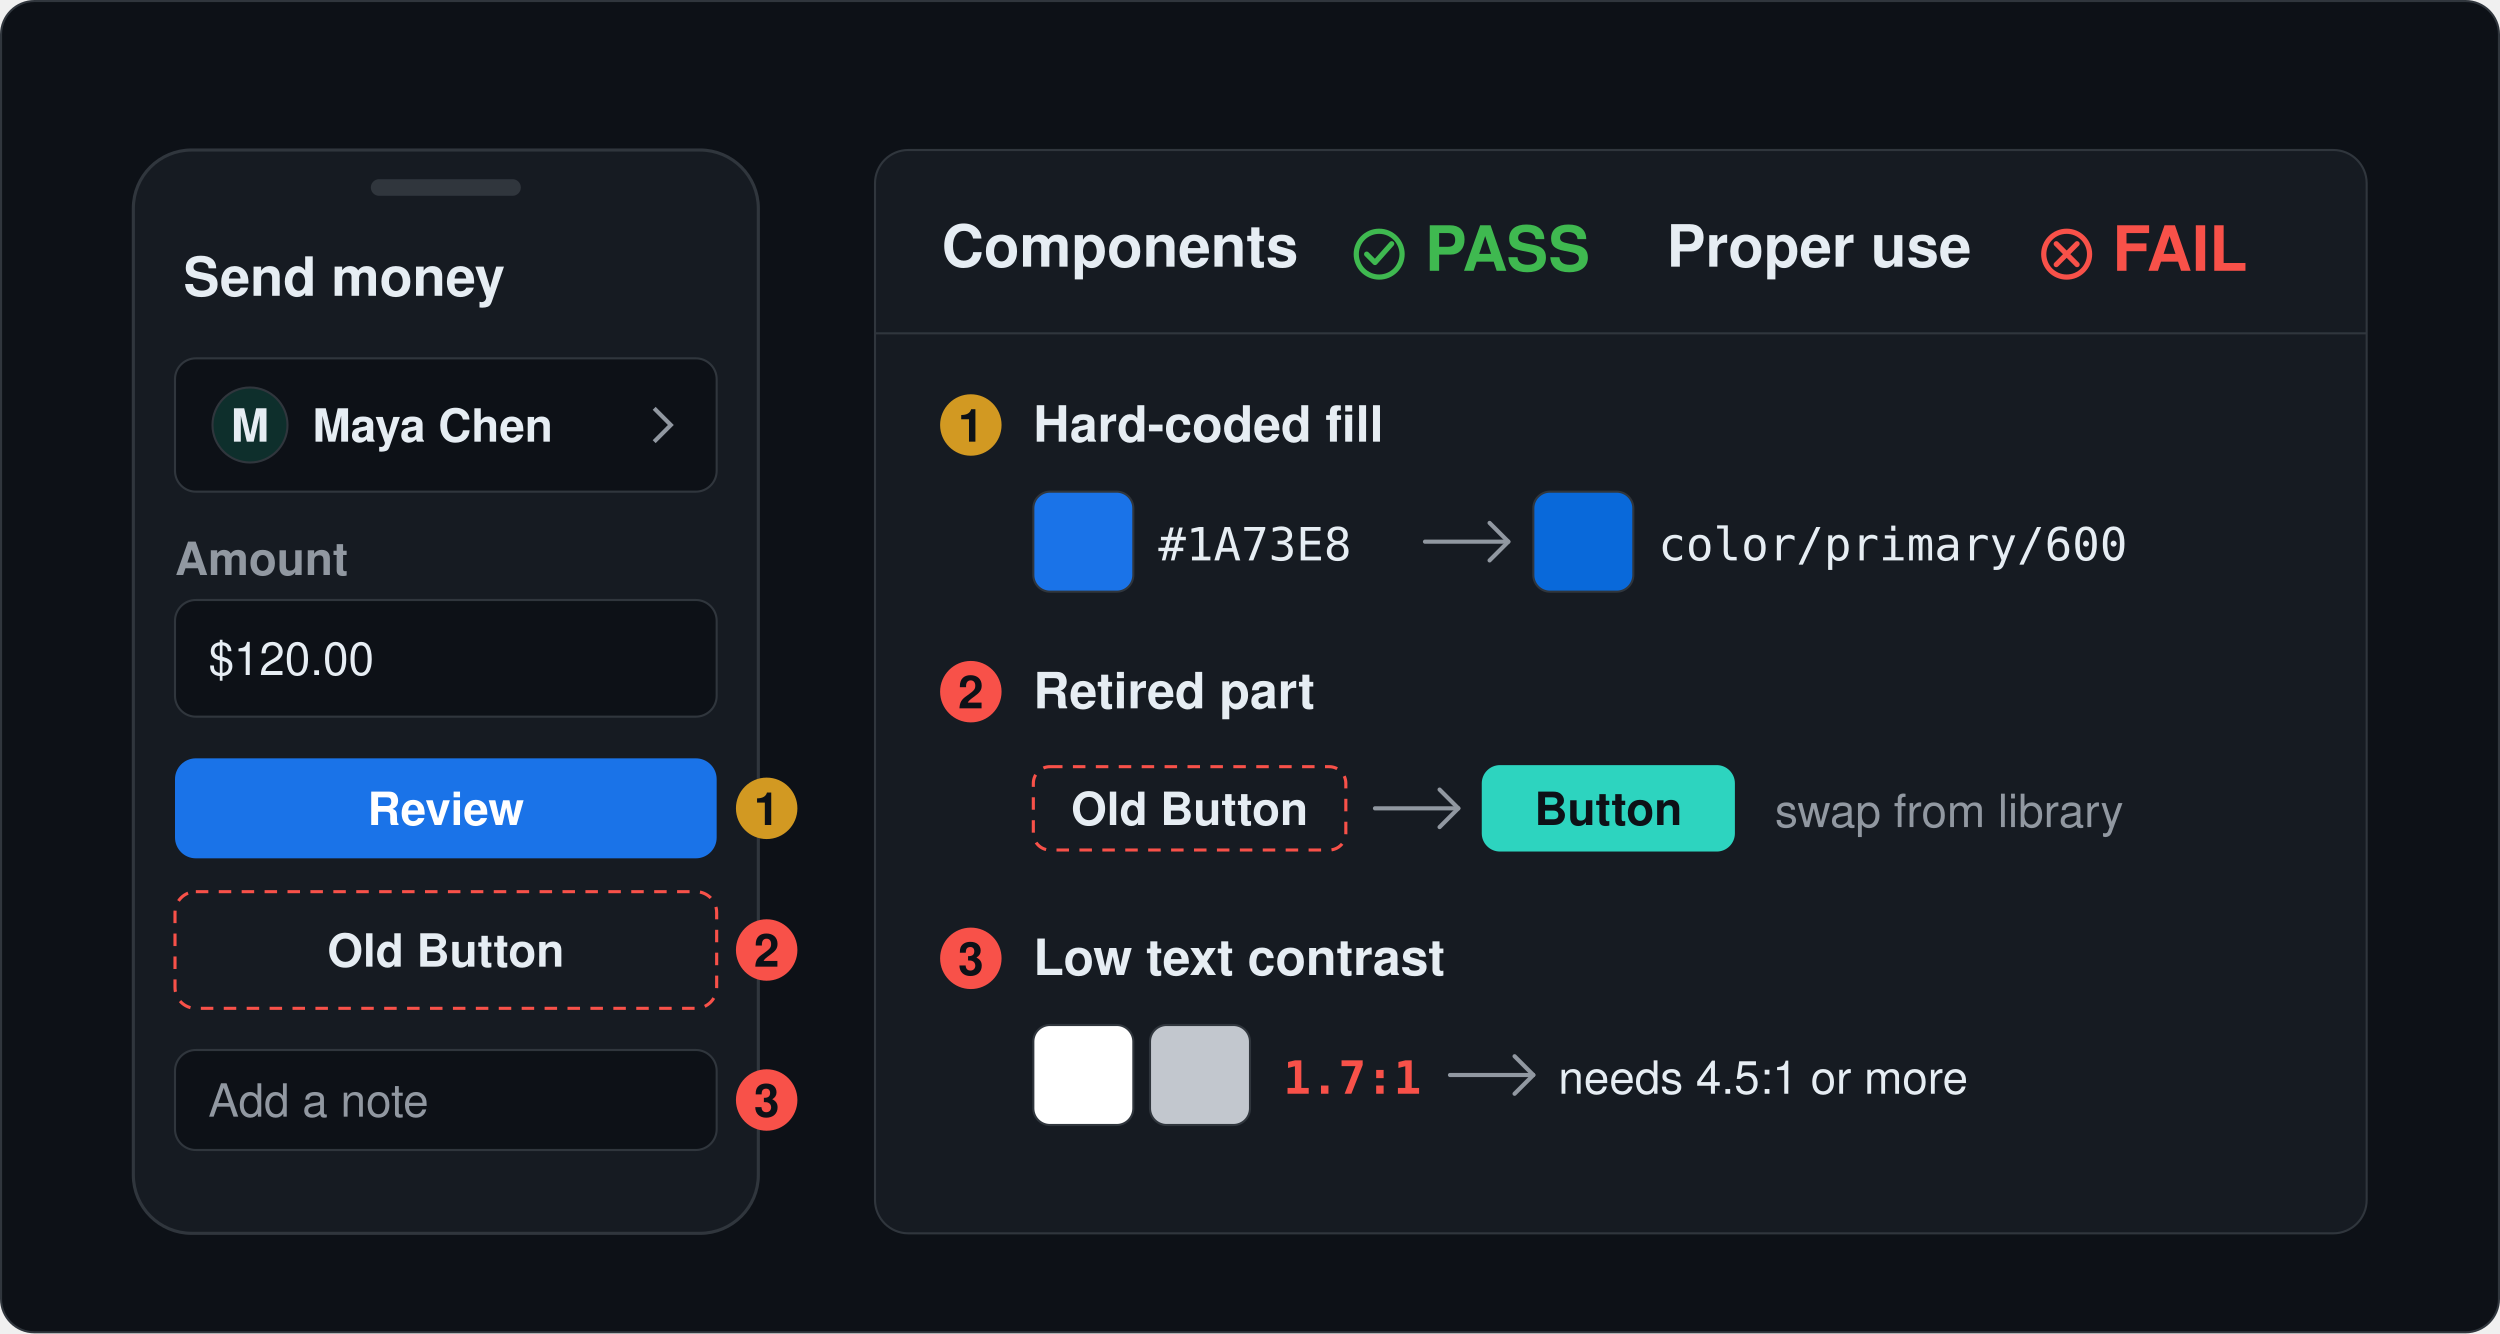
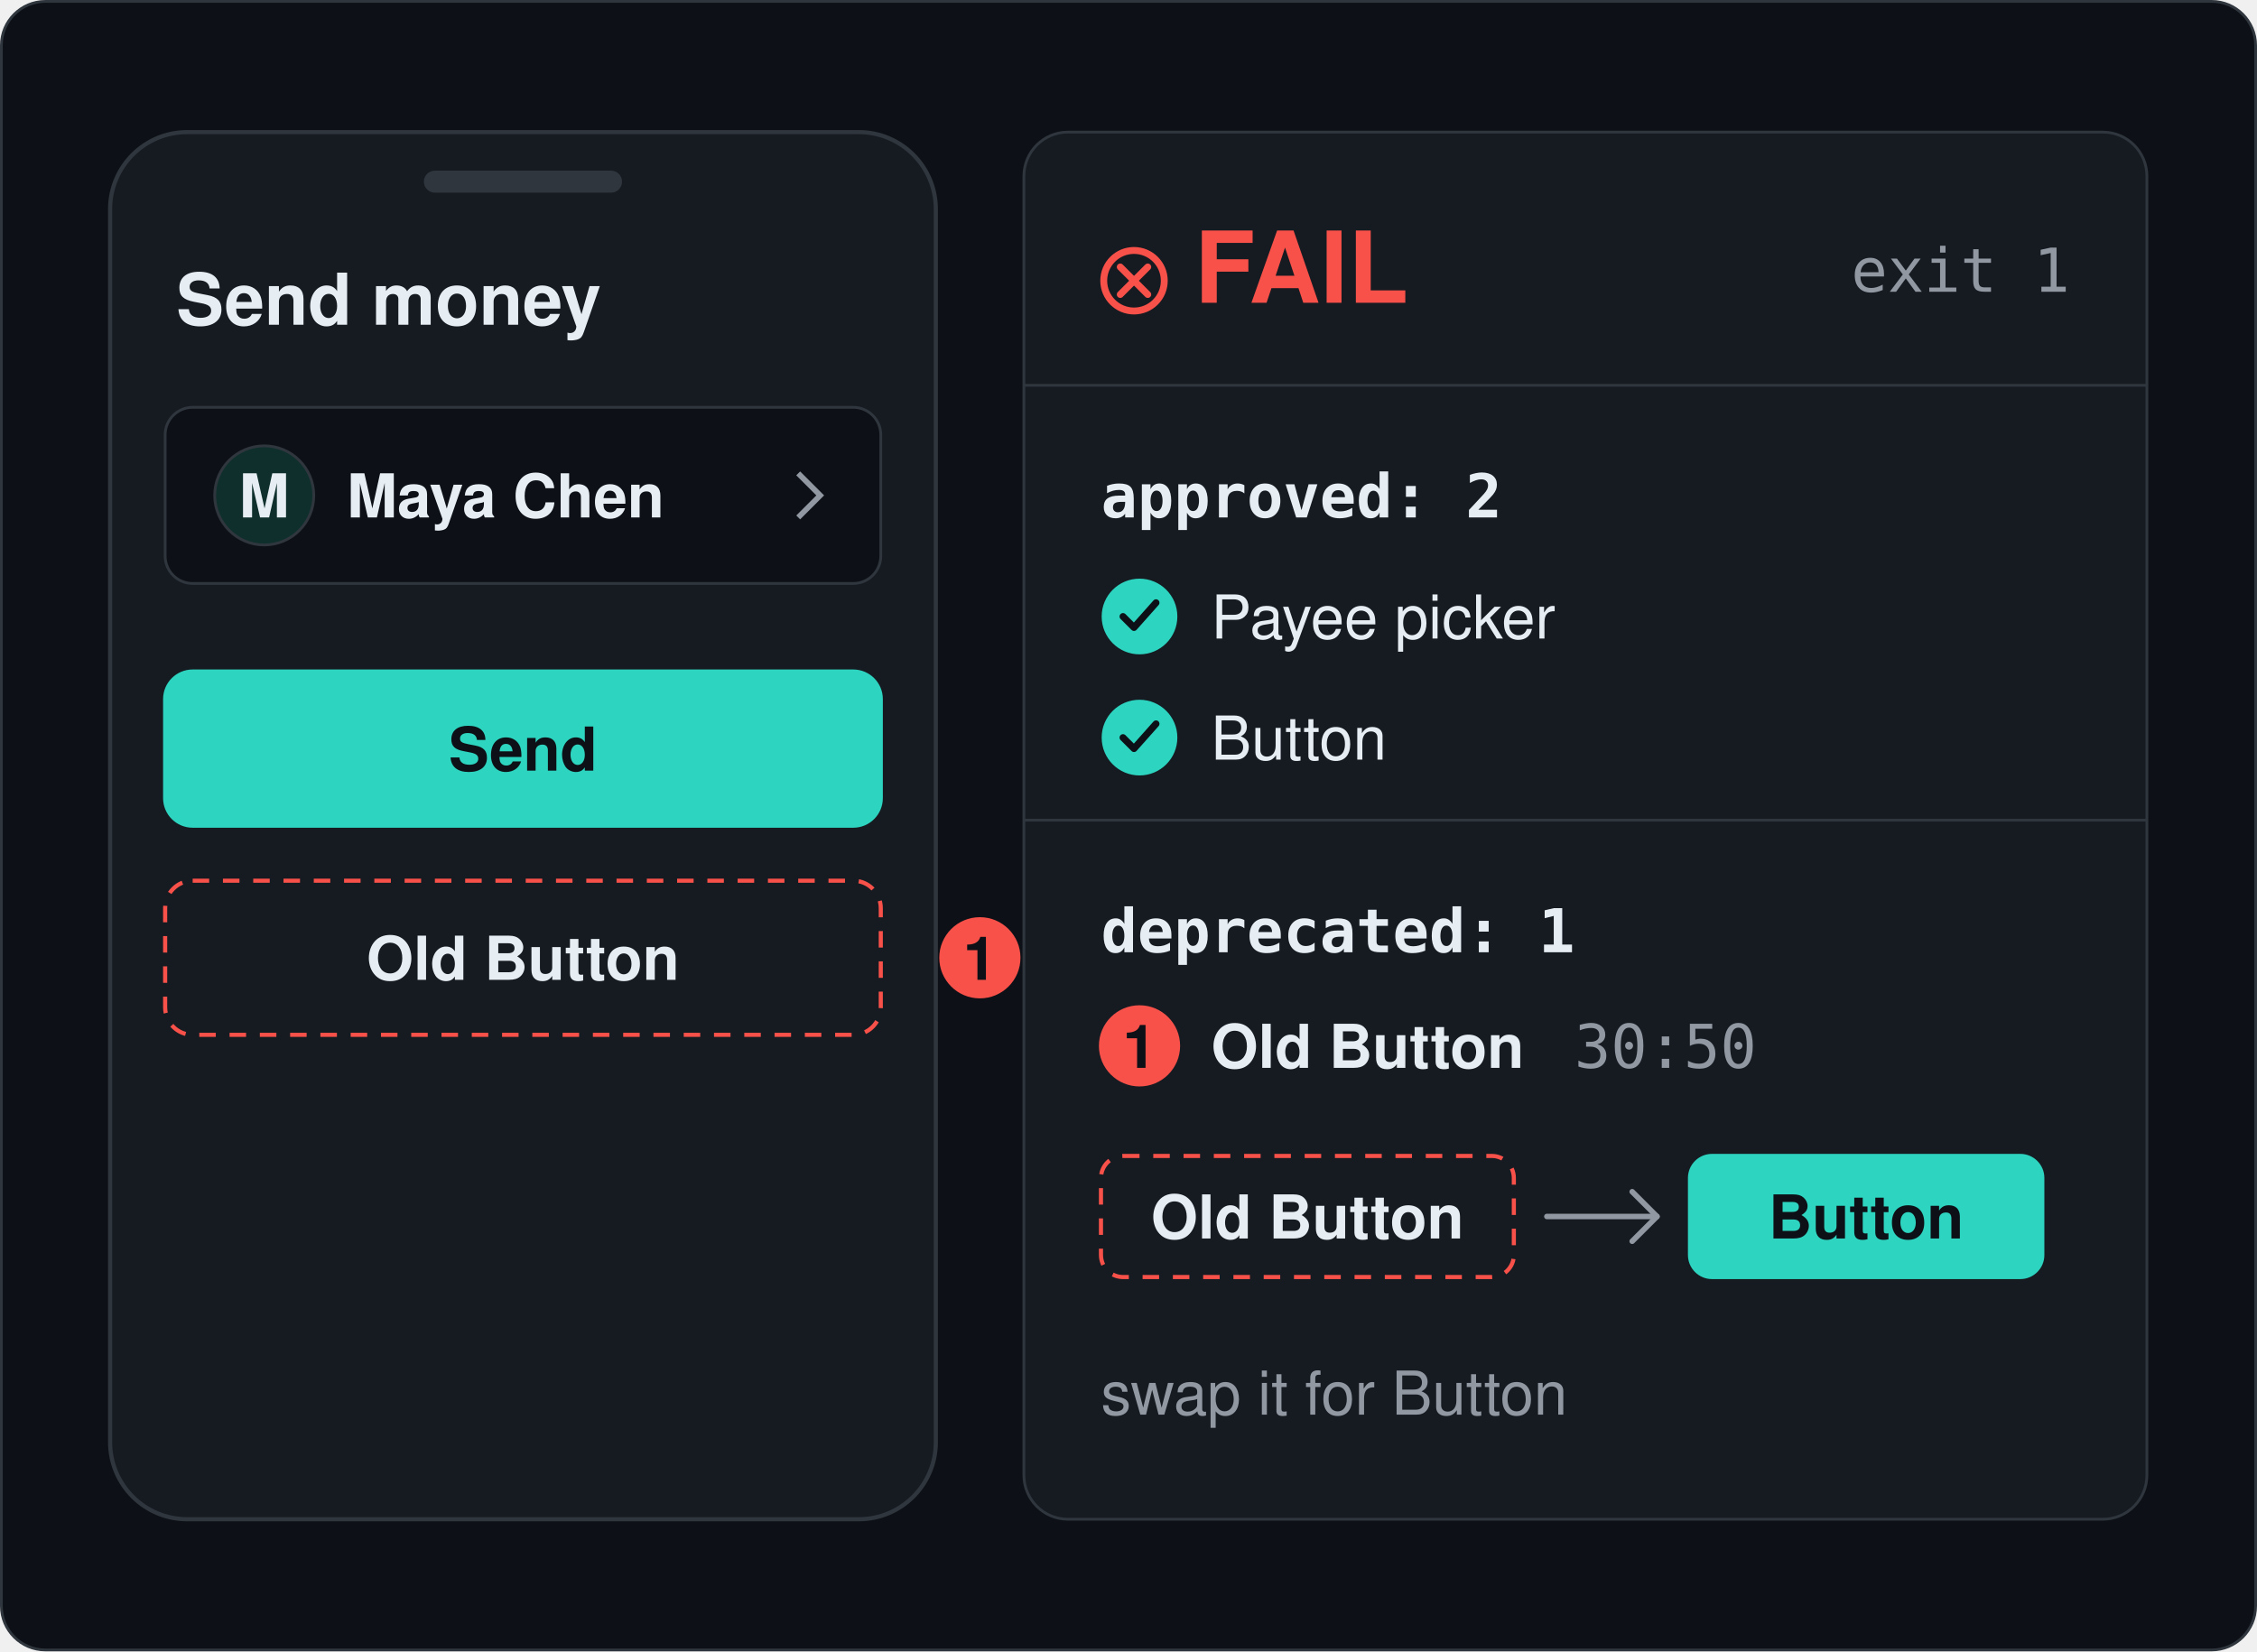
- <svg xmlns="http://www.w3.org/2000/svg" width="1200" height="640" viewBox="0 0 1200 640" role="img" aria-labelledby="t d">
-   <rect x="0.5" y="0.5" width="1199" height="639" rx="16" fill="#0D1117" stroke="#30363D" stroke-width="1" />
+ <svg xmlns="http://www.w3.org/2000/svg" width="820" height="600" viewBox="0 0 820 600" role="img" aria-labelledby="t d">
+   <rect x="0.5" y="0.5" width="819" height="599" rx="16" fill="#0D1117" stroke="#30363D" stroke-width="1" />
  <g>
-     <rect x="64" y="72" width="300" height="520" rx="28" fill="#161B22" stroke="#30363D" stroke-width="1.5" />
-     <rect x="178.0" y="86" width="72" height="8" rx="4" fill="#30363D" />
-     <text x="88" y="142" font-family="-apple-system,'Segoe UI',Helvetica,Arial,sans-serif" font-size="26" font-weight="700" fill="#E6EDF3" text-anchor="start">Send money</text>
+     <rect x="40" y="48" width="300" height="504" rx="28" fill="#161B22" stroke="#30363D" stroke-width="1.5" />
+     <rect x="154.0" y="62" width="72" height="8" rx="4" fill="#30363D" />
+     <text x="64" y="118" font-family="-apple-system,'Segoe UI',Helvetica,Arial,sans-serif" font-size="26" font-weight="700" fill="#E6EDF3" text-anchor="start">Send money</text>
  </g>
  <g>
-     <rect x="84" y="172" width="260" height="64" rx="10" fill="#0D1117" stroke="#30363D" stroke-width="1" />
-     <circle cx="120" cy="204" r="18" fill="#0E2F2C" stroke="#30363D" />
-     <text x="120" y="212" font-family="-apple-system,'Segoe UI',Helvetica,Arial,sans-serif" font-size="22" font-weight="700" fill="#E6EDF3" text-anchor="middle">M</text>
-     <text x="150" y="212" font-family="-apple-system,'Segoe UI',Helvetica,Arial,sans-serif" font-size="22" font-weight="600" fill="#E6EDF3" text-anchor="start">Maya Chen</text>
-     <path d="M314 196 l8 8 l-8 8" stroke="#9198A1" stroke-width="2" fill="none" />
+     <rect x="60" y="148" width="260" height="64" rx="10" fill="#0D1117" stroke="#30363D" stroke-width="1" />
+     <circle cx="96" cy="180" r="18" fill="#0E2F2C" stroke="#30363D" />
+     <text x="96" y="188" font-family="-apple-system,'Segoe UI',Helvetica,Arial,sans-serif" font-size="22" font-weight="700" fill="#E6EDF3" text-anchor="middle">M</text>
+     <text x="126" y="188" font-family="-apple-system,'Segoe UI',Helvetica,Arial,sans-serif" font-size="22" font-weight="600" fill="#E6EDF3" text-anchor="start">Maya Chen</text>
+     <path d="M290 172 l8 8 l-8 8" stroke="#9198A1" stroke-width="2" fill="none" />
  </g>
  <g>
-     <text x="84" y="276" font-family="-apple-system,'Segoe UI',Helvetica,Arial,sans-serif" font-size="22" font-weight="600" fill="#9198A1" text-anchor="start">Amount</text>
-     <rect x="84" y="288" width="260" height="56" rx="10" fill="#0D1117" stroke="#30363D" stroke-width="1" />
-     <text x="100" y="324" font-family="-apple-system,'Segoe UI',Helvetica,Arial,sans-serif" font-size="22" font-weight="400" fill="#E6EDF3" text-anchor="start">$120.00</text>
-   </g>
-   <rect x="84" y="364" width="260" height="48" rx="10" fill="#1A73E8" />
-   <text x="214.0" y="396" font-family="-apple-system,'Segoe UI',Helvetica,Arial,sans-serif" font-size="22" font-weight="700" fill="#FFFFFF" text-anchor="middle">Review</text>
-   <g>
-     <rect x="84" y="428" width="260" height="56" rx="10" fill="#161B22" stroke="#F85149" stroke-width="1.5" stroke-dasharray="6 5" />
-     <text x="214.0" y="464" font-family="-apple-system,'Segoe UI',Helvetica,Arial,sans-serif" font-size="22" font-weight="700" fill="#E6EDF3" text-anchor="middle">Old Button</text>
-   </g>
-   <rect x="84" y="504" width="260" height="48" rx="10" fill="#0D1117" stroke="#30363D" stroke-width="1" />
-   <text x="100" y="536" font-family="-apple-system,'Segoe UI',Helvetica,Arial,sans-serif" font-size="22" font-weight="400" fill="#9198A1" text-anchor="start">Add a note</text>
-   <g>
-     <circle cx="368" cy="388" r="14" fill="#D29922" stroke="#D29922" stroke-width="1.5" />
-     <text x="368" y="396" font-family="-apple-system,'Segoe UI',Helvetica,Arial,sans-serif" font-size="22" font-weight="700" fill="#0D1117" text-anchor="middle">1</text>
+     <rect x="60" y="244" width="260" height="56" rx="10" fill="#2DD4BF" stroke="#2DD4BF" stroke-width="1.5" />
+     <text x="190.0" y="280" font-family="-apple-system,'Segoe UI',Helvetica,Arial,sans-serif" font-size="22" font-weight="700" fill="#0D1117" text-anchor="middle">Send</text>
  </g>
  <g>
-     <circle cx="368" cy="456" r="14" fill="#F85149" stroke="#F85149" stroke-width="1.5" />
-     <text x="368" y="464" font-family="-apple-system,'Segoe UI',Helvetica,Arial,sans-serif" font-size="22" font-weight="700" fill="#0D1117" text-anchor="middle">2</text>
+     <rect x="60" y="320" width="260" height="56" rx="10" fill="#161B22" stroke="#F85149" stroke-width="1.5" stroke-dasharray="6 5" />
+     <text x="190.0" y="356" font-family="-apple-system,'Segoe UI',Helvetica,Arial,sans-serif" font-size="22" font-weight="700" fill="#E6EDF3" text-anchor="middle">Old Button</text>
  </g>
  <g>
-     <circle cx="368" cy="528" r="14" fill="#F85149" stroke="#F85149" stroke-width="1.5" />
-     <text x="368" y="536" font-family="-apple-system,'Segoe UI',Helvetica,Arial,sans-serif" font-size="22" font-weight="700" fill="#0D1117" text-anchor="middle">3</text>
+     <circle cx="356" cy="348" r="14" fill="#F85149" stroke="#F85149" stroke-width="1.5" />
+     <text x="356" y="356" font-family="-apple-system,'Segoe UI',Helvetica,Arial,sans-serif" font-size="22" font-weight="700" fill="#0D1117" text-anchor="middle">1</text>
  </g>
-   <rect x="420" y="72" width="716" height="520" rx="16" fill="#161B22" stroke="#30363D" stroke-width="1" />
-   <text x="452" y="128" font-family="-apple-system,'Segoe UI',Helvetica,Arial,sans-serif" font-size="28" font-weight="600" fill="#E6EDF3" text-anchor="start">Components</text>
-   <g fill="none" stroke="#3FB950" stroke-width="2.5" stroke-linecap="round" stroke-linejoin="round">
-     <circle cx="662" cy="122" r="11" />
-     <path d="M656 122 l4 4 l8 -9" />
+   <rect x="372" y="48" width="408" height="504" rx="16" fill="#161B22" stroke="#30363D" stroke-width="1" />
+   <g fill="none" stroke="#F85149" stroke-width="2.5" stroke-linecap="round">
+     <circle cx="412" cy="102" r="11" />
+     <path d="M407 97 l10 10 M417 97 l-10 10" />
  </g>
-   <text x="684" y="130" font-family="-apple-system,'Segoe UI',Helvetica,Arial,sans-serif" font-size="30" font-weight="700" fill="#3FB950" text-anchor="start">PASS</text>
-   <text x="800" y="128" font-family="-apple-system,'Segoe UI',Helvetica,Arial,sans-serif" font-size="28" font-weight="600" fill="#E6EDF3" text-anchor="start">Proper use</text>
-   <g fill="none" stroke="#F85149" stroke-width="2.5" stroke-linecap="round">
-     <circle cx="992" cy="122" r="11" />
-     <path d="M987 117 l10 10 M997 117 l-10 10" />
+   <text x="434" y="110" font-family="-apple-system,'Segoe UI',Helvetica,Arial,sans-serif" font-size="36" font-weight="700" fill="#F85149" text-anchor="start">FAIL</text>
+   <text x="752" y="106" font-family="ui-monospace,SFMono-Regular,Menlo,monospace" font-size="22" font-weight="400" fill="#9198A1" text-anchor="end">exit 1</text>
+   <line x1="372" y1="140" x2="780" y2="140" stroke="#30363D" />
+   <text x="400" y="188" font-family="ui-monospace,SFMono-Regular,Menlo,monospace" font-size="22" font-weight="600" fill="#E6EDF3" text-anchor="start">approved: 2</text>
+   <g>
+     <circle cx="414" cy="224" r="13" fill="#2DD4BF" stroke="#2DD4BF" stroke-width="1.5" />
+     <path d="M408 224 l4 4 l8 -9" stroke="#0D1117" stroke-width="2.5" fill="none" stroke-linecap="round" stroke-linejoin="round" />
  </g>
-   <text x="1014" y="130" font-family="-apple-system,'Segoe UI',Helvetica,Arial,sans-serif" font-size="30" font-weight="700" fill="#F85149" text-anchor="start">FAIL</text>
-   <line x1="420" y1="160" x2="1136" y2="160" stroke="#30363D" />
+   <text x="440" y="232" font-family="-apple-system,'Segoe UI',Helvetica,Arial,sans-serif" font-size="22" font-weight="400" fill="#E6EDF3" text-anchor="start">Payee picker</text>
  <g>
-     <circle cx="466" cy="204" r="14" fill="#D29922" stroke="#D29922" stroke-width="1.5" />
-     <text x="466" y="212" font-family="-apple-system,'Segoe UI',Helvetica,Arial,sans-serif" font-size="22" font-weight="700" fill="#0D1117" text-anchor="middle">1</text>
+     <circle cx="414" cy="268" r="13" fill="#2DD4BF" stroke="#2DD4BF" stroke-width="1.5" />
+     <path d="M408 268 l4 4 l8 -9" stroke="#0D1117" stroke-width="2.5" fill="none" stroke-linecap="round" stroke-linejoin="round" />
  </g>
-   <text x="496" y="212" font-family="-apple-system,'Segoe UI',Helvetica,Arial,sans-serif" font-size="24" font-weight="600" fill="#E6EDF3" text-anchor="start">Hard-coded fill</text>
-   <rect x="496" y="236" width="48" height="48" rx="8" fill="#1A73E8" stroke="#30363D" stroke-width="1" />
-   <text x="556" y="269" font-family="ui-monospace,SFMono-Regular,Menlo,monospace" font-size="22" font-weight="400" fill="#E6EDF3" text-anchor="start">#1A73E8</text>
+   <text x="440" y="276" font-family="-apple-system,'Segoe UI',Helvetica,Arial,sans-serif" font-size="22" font-weight="400" fill="#E6EDF3" text-anchor="start">Button</text>
+   <line x1="372" y1="298" x2="780" y2="298" stroke="#30363D" />
+   <text x="400" y="346" font-family="ui-monospace,SFMono-Regular,Menlo,monospace" font-size="22" font-weight="600" fill="#E6EDF3" text-anchor="start">deprecated: 1</text>
+   <g>
+     <circle cx="414" cy="380" r="14" fill="#F85149" stroke="#F85149" stroke-width="1.5" />
+     <text x="414" y="388" font-family="-apple-system,'Segoe UI',Helvetica,Arial,sans-serif" font-size="22" font-weight="700" fill="#0D1117" text-anchor="middle">1</text>
+   </g>
+   <text x="440" y="388" font-family="-apple-system,'Segoe UI',Helvetica,Arial,sans-serif" font-size="22" font-weight="600" fill="#E6EDF3" text-anchor="start">Old Button</text>
+   <text x="572" y="388" font-family="ui-monospace,SFMono-Regular,Menlo,monospace" font-size="22" font-weight="400" fill="#9198A1" text-anchor="start">30:50</text>
+   <rect x="400" y="420" width="150" height="44" rx="8" fill="#161B22" stroke="#F85149" stroke-width="1.5" stroke-dasharray="6 5" />
+   <text x="475" y="450" font-family="-apple-system,'Segoe UI',Helvetica,Arial,sans-serif" font-size="22" font-weight="600" fill="#E6EDF3" text-anchor="middle">Old Button</text>
  <g fill="none" stroke="#9198A1" stroke-width="2" stroke-linecap="round" stroke-linejoin="round">
-     <path d="M684 260 H724" />
-     <path d="M715 251 L724 260 L715 269" />
+     <path d="M562 442 H602" />
+     <path d="M593 433 L602 442 L593 451" />
  </g>
-   <rect x="736" y="236" width="48" height="48" rx="8" fill="#0969DA" stroke="#30363D" stroke-width="1" />
-   <text x="796" y="269" font-family="ui-monospace,SFMono-Regular,Menlo,monospace" font-size="22" font-weight="400" fill="#E6EDF3" text-anchor="start">color/primary/600</text>
-   <g>
-     <circle cx="466" cy="332" r="14" fill="#F85149" stroke="#F85149" stroke-width="1.5" />
-     <text x="466" y="340" font-family="-apple-system,'Segoe UI',Helvetica,Arial,sans-serif" font-size="22" font-weight="700" fill="#0D1117" text-anchor="middle">2</text>
-   </g>
-   <text x="496" y="340" font-family="-apple-system,'Segoe UI',Helvetica,Arial,sans-serif" font-size="24" font-weight="600" fill="#E6EDF3" text-anchor="start">Retired part</text>
-   <rect x="496" y="368" width="150" height="40" rx="8" fill="#161B22" stroke="#F85149" stroke-width="1.5" stroke-dasharray="6 5" />
-   <text x="571" y="396" font-family="-apple-system,'Segoe UI',Helvetica,Arial,sans-serif" font-size="22" font-weight="600" fill="#E6EDF3" text-anchor="middle">Old Button</text>
-   <g fill="none" stroke="#9198A1" stroke-width="2" stroke-linecap="round" stroke-linejoin="round">
-     <path d="M660 388 H700" />
-     <path d="M691 379 L700 388 L691 397" />
-   </g>
-   <rect x="712" y="368" width="120" height="40" rx="8" fill="#2DD4BF" stroke="#2DD4BF" stroke-width="1.5" />
-   <text x="772" y="396" font-family="-apple-system,'Segoe UI',Helvetica,Arial,sans-serif" font-size="22" font-weight="700" fill="#0D1117" text-anchor="middle">Button</text>
-   <text x="852" y="397" font-family="-apple-system,'Segoe UI',Helvetica,Arial,sans-serif" font-size="22" font-weight="400" fill="#9198A1" text-anchor="start">swap from library</text>
-   <g>
-     <circle cx="466" cy="460" r="14" fill="#F85149" stroke="#F85149" stroke-width="1.5" />
-     <text x="466" y="468" font-family="-apple-system,'Segoe UI',Helvetica,Arial,sans-serif" font-size="22" font-weight="700" fill="#0D1117" text-anchor="middle">3</text>
-   </g>
-   <text x="496" y="468" font-family="-apple-system,'Segoe UI',Helvetica,Arial,sans-serif" font-size="24" font-weight="600" fill="#E6EDF3" text-anchor="start">Low text contrast</text>
-   <rect x="496" y="492" width="48" height="48" rx="8" fill="#FFFFFF" stroke="#30363D" stroke-width="1" />
-   <rect x="552" y="492" width="48" height="48" rx="8" fill="#C2C7CE" stroke="#30363D" stroke-width="1" />
-   <text x="616" y="525" font-family="ui-monospace,SFMono-Regular,Menlo,monospace" font-size="22" font-weight="700" fill="#F85149" text-anchor="start">1.7:1</text>
-   <g fill="none" stroke="#9198A1" stroke-width="2" stroke-linecap="round" stroke-linejoin="round">
-     <path d="M696 516 H736" />
-     <path d="M727 507 L736 516 L727 525" />
-   </g>
-   <text x="748" y="525" font-family="-apple-system,'Segoe UI',Helvetica,Arial,sans-serif" font-size="22" font-weight="400" fill="#E6EDF3" text-anchor="start">needs 4.5:1 or more</text>
+   <rect x="614" y="420" width="128" height="44" rx="8" fill="#2DD4BF" stroke="#2DD4BF" stroke-width="1.5" />
+   <text x="678" y="450" font-family="-apple-system,'Segoe UI',Helvetica,Arial,sans-serif" font-size="22" font-weight="700" fill="#0D1117" text-anchor="middle">Button</text>
+   <text x="400" y="514" font-family="-apple-system,'Segoe UI',Helvetica,Arial,sans-serif" font-size="22" font-weight="400" fill="#9198A1" text-anchor="start">swap it for Button</text>
</svg>
